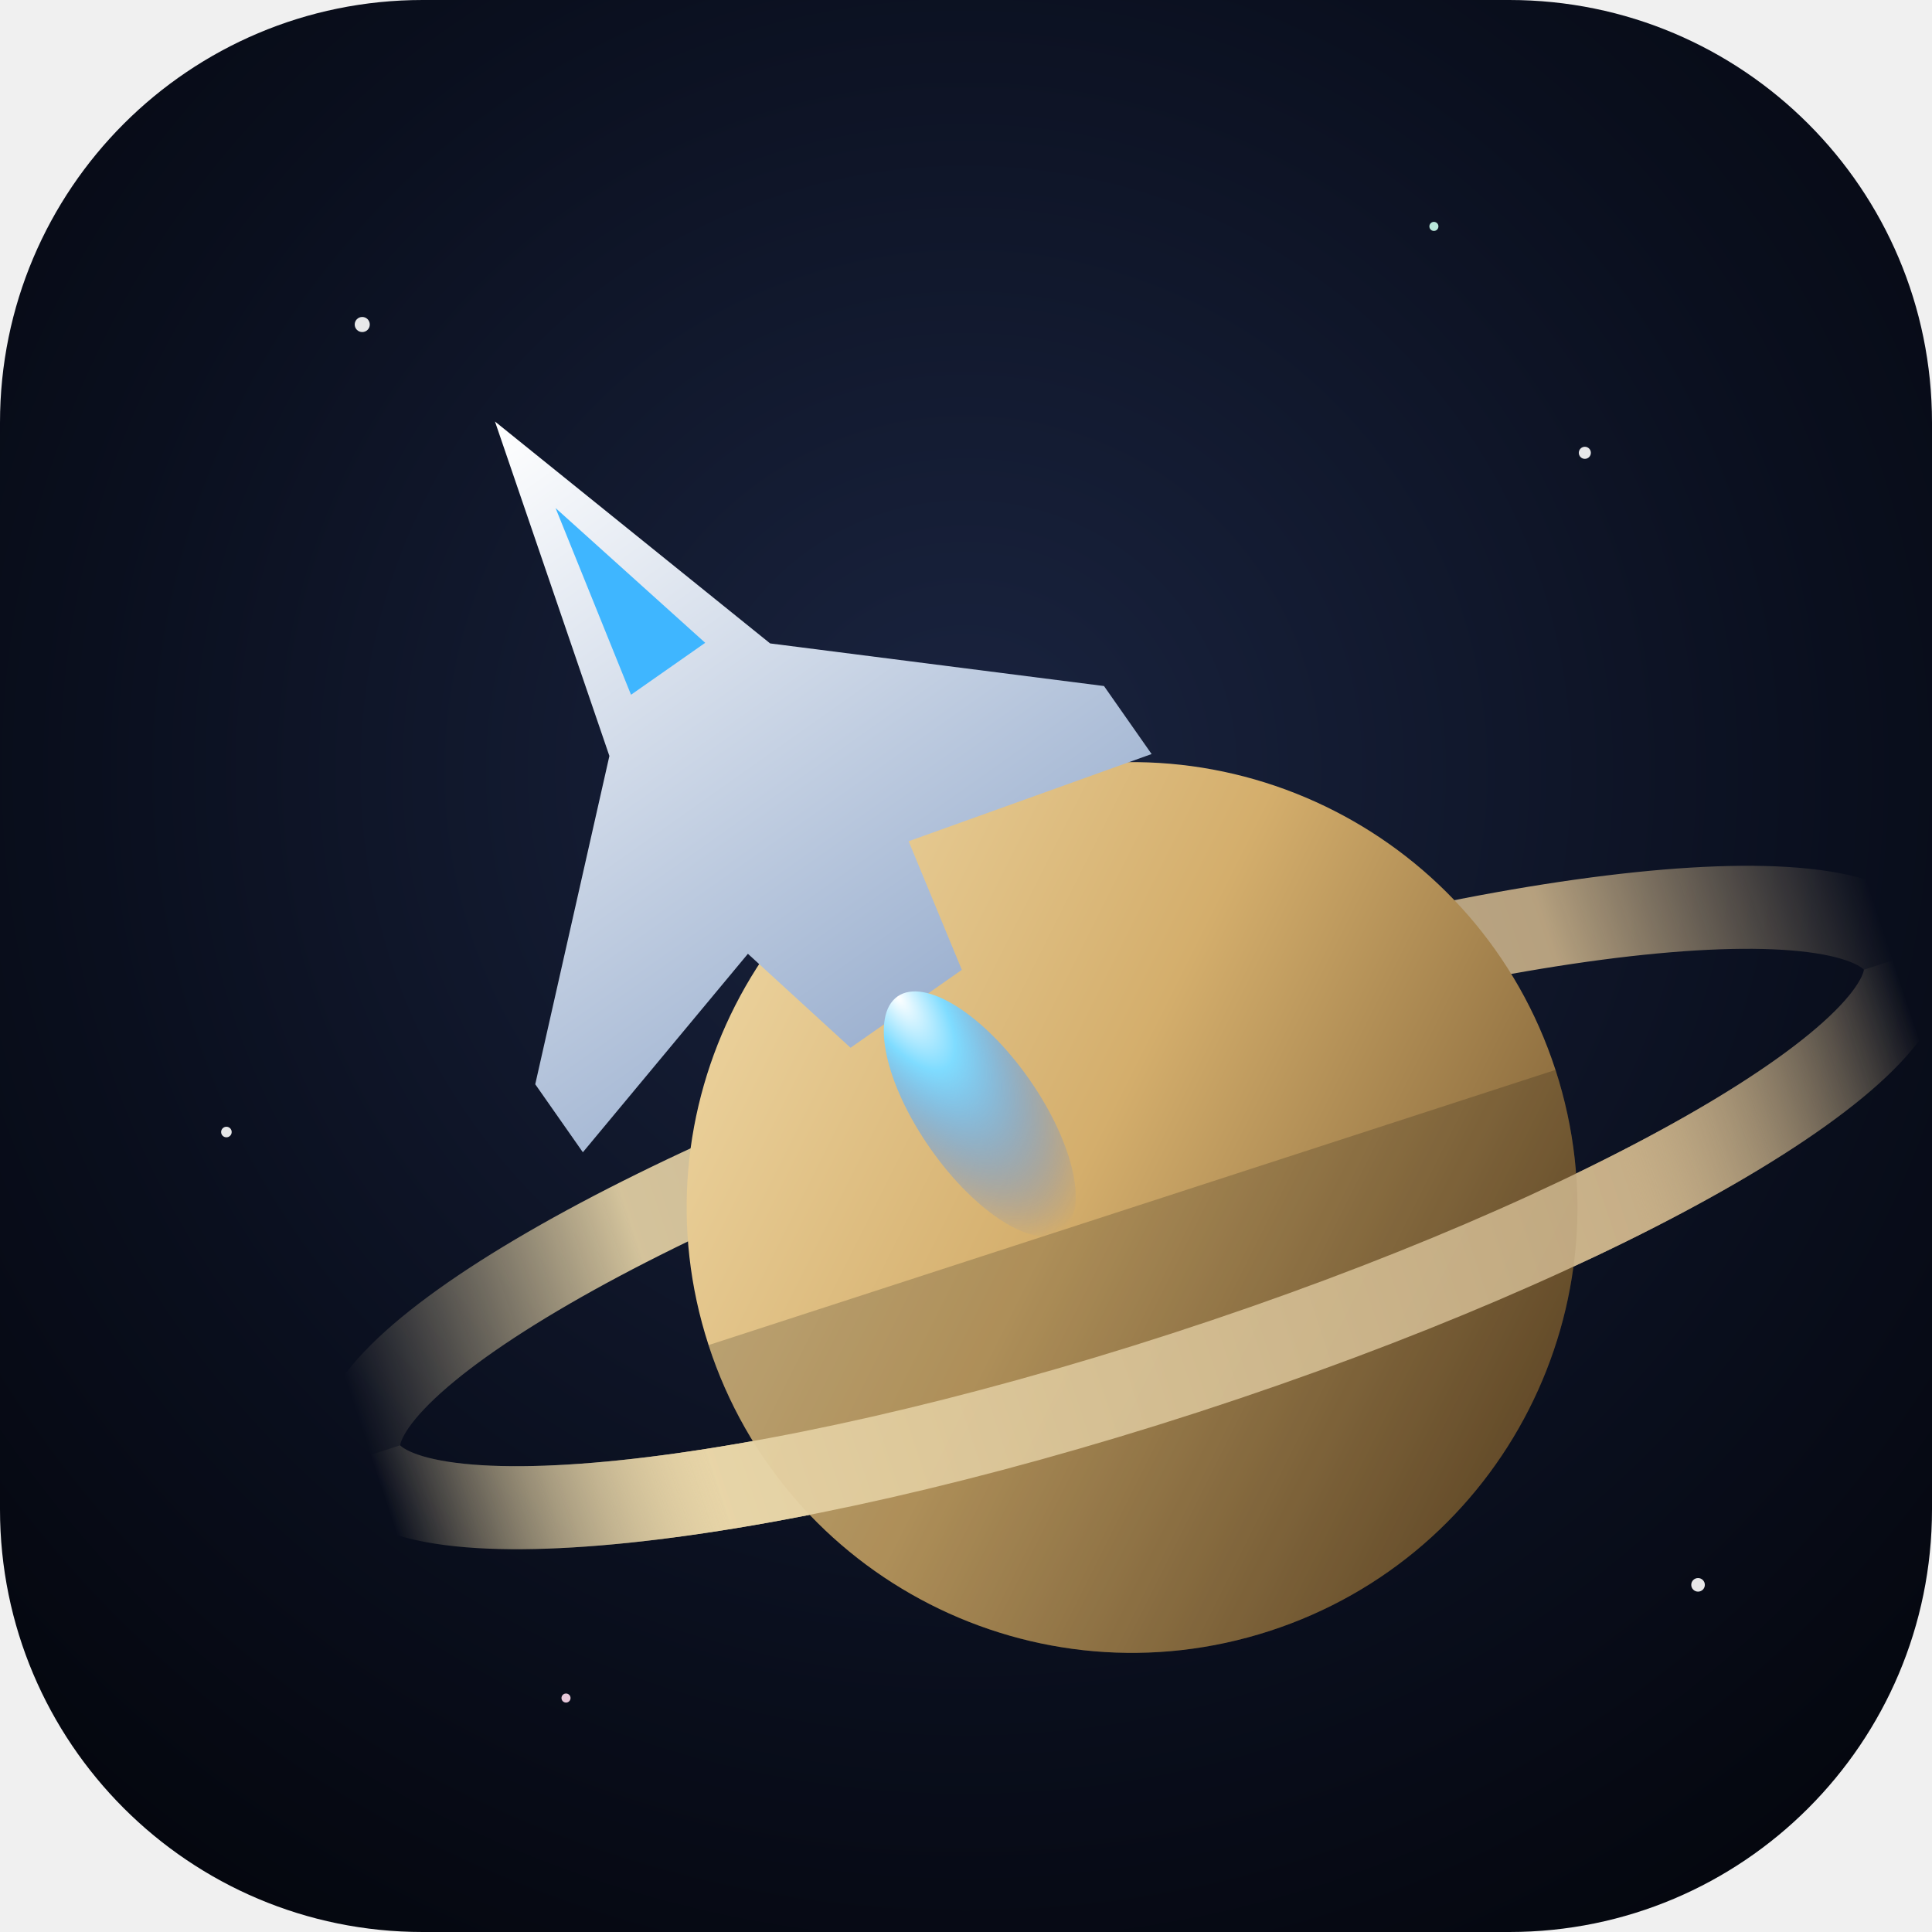
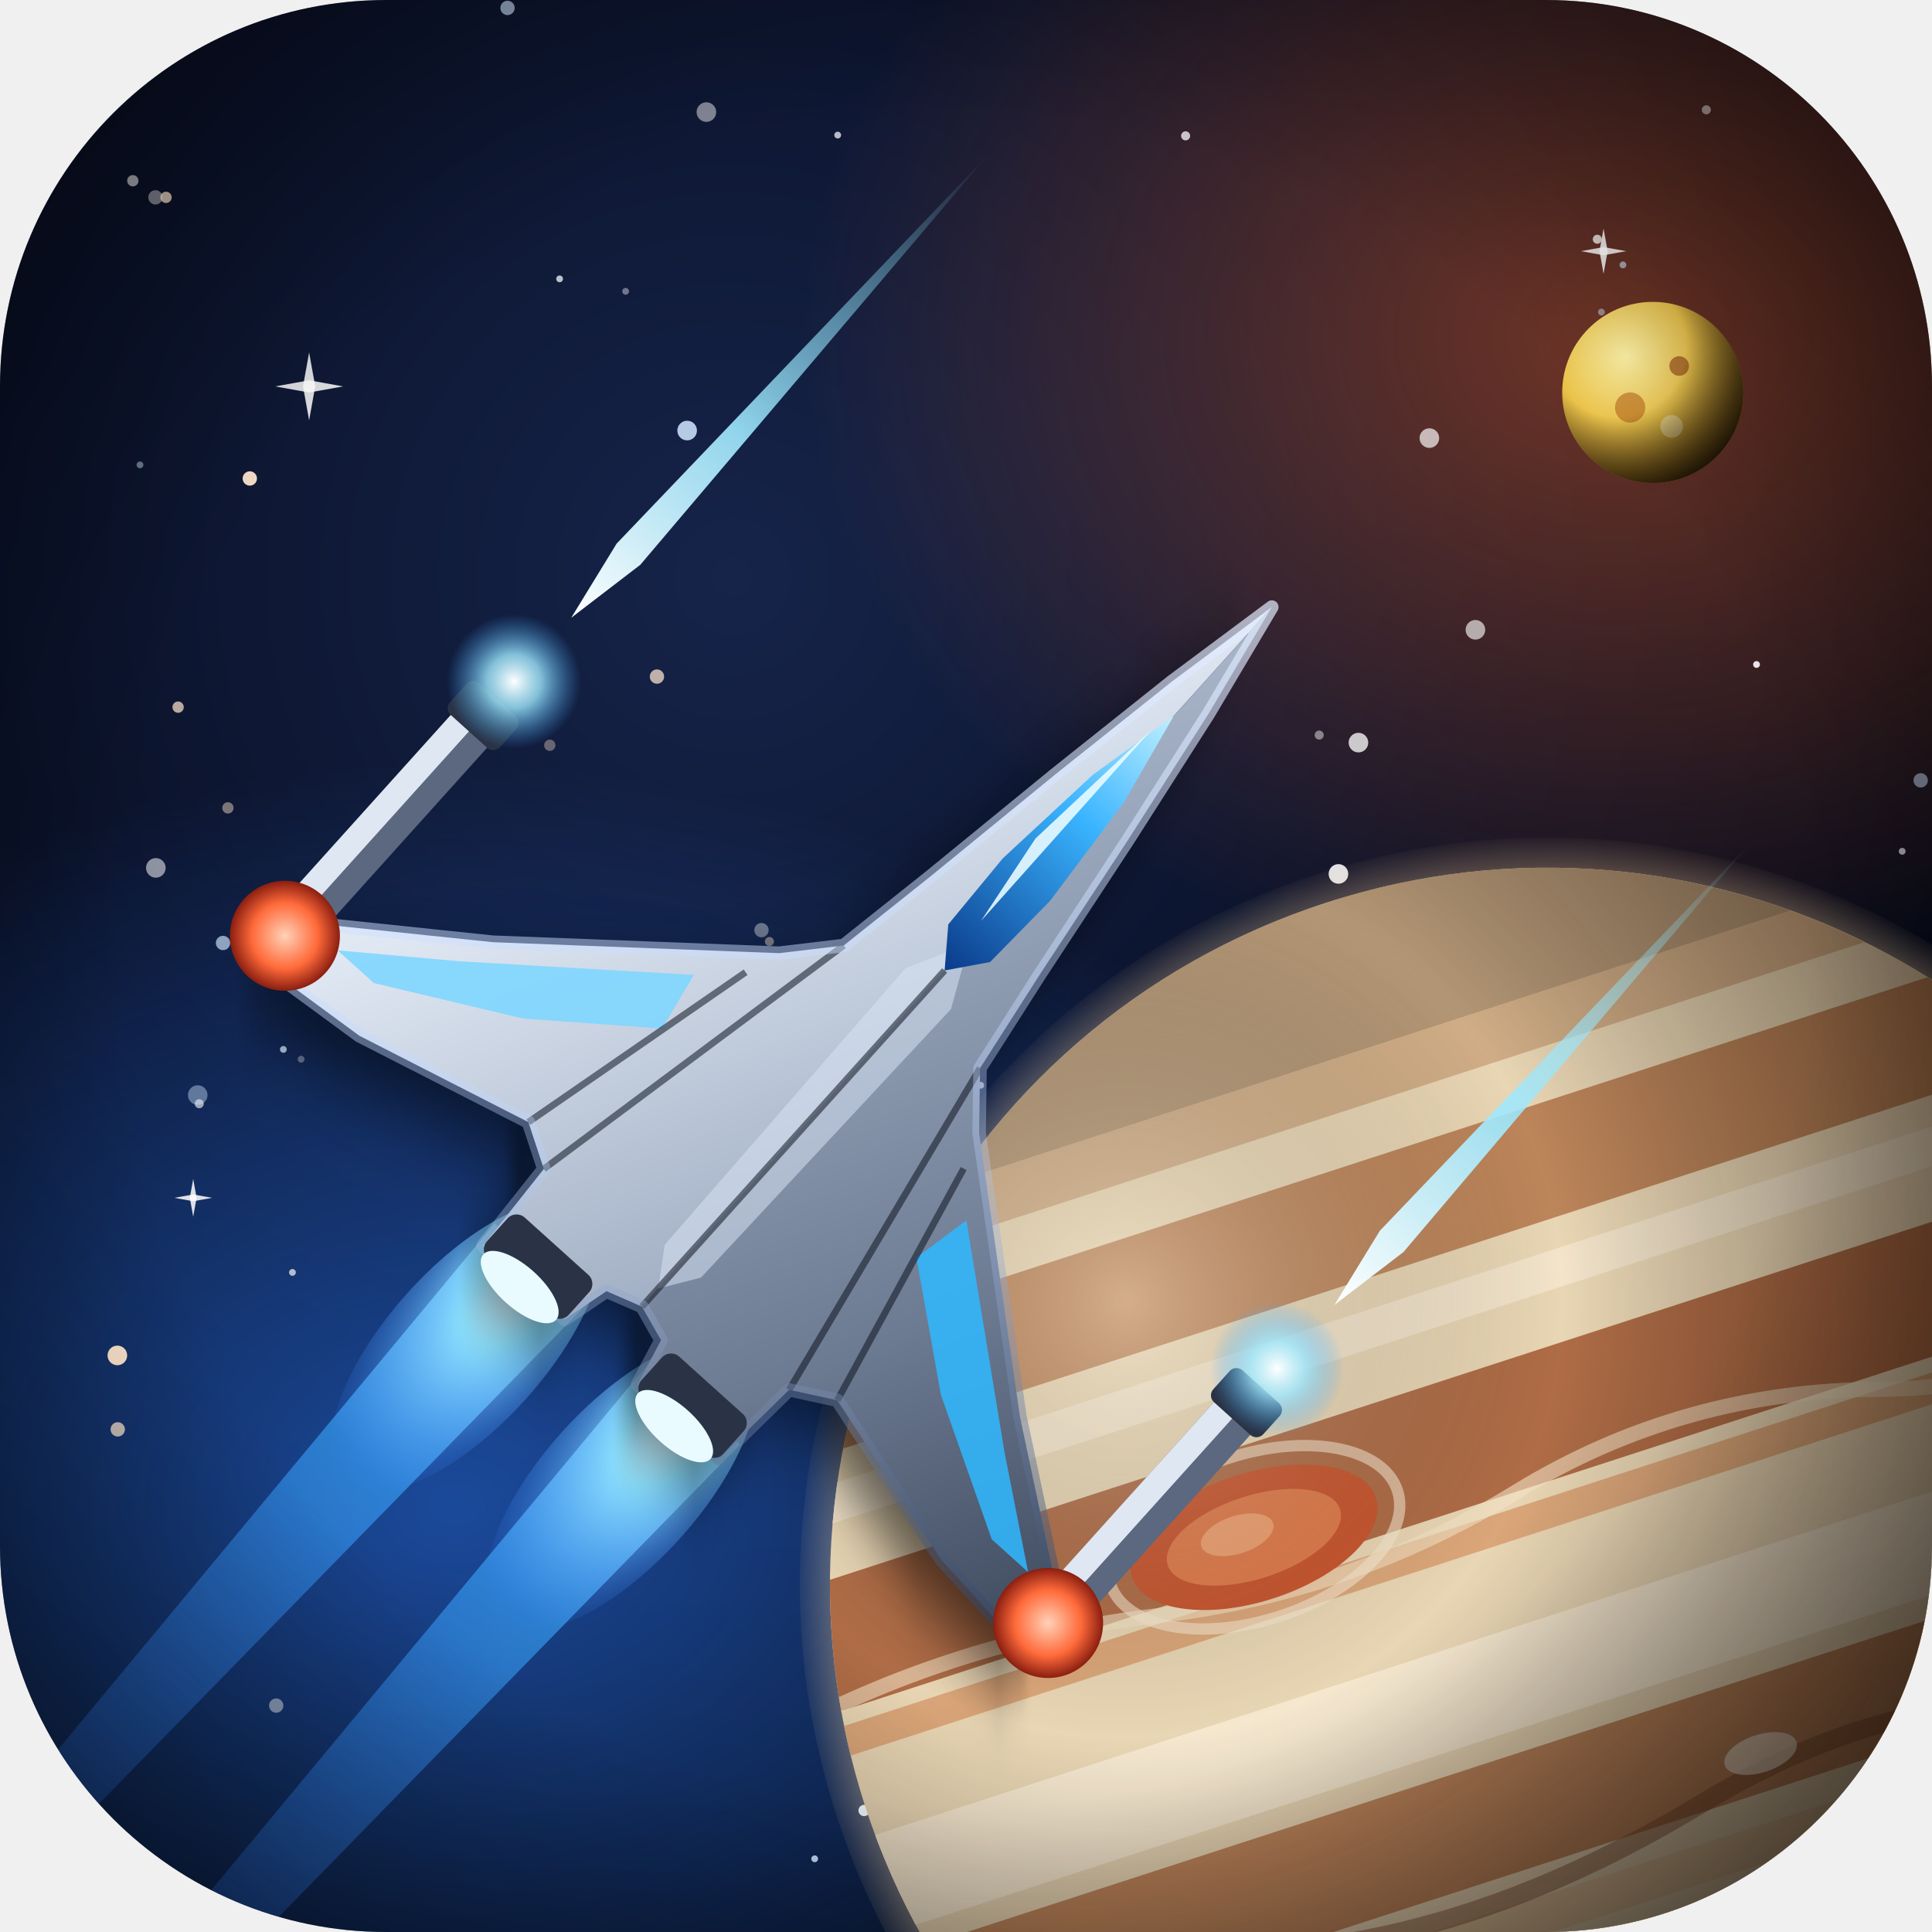
<svg xmlns="http://www.w3.org/2000/svg" width="512" height="512" viewBox="0 0 512 512">
  <defs>
-     <radialGradient id="bg" cx="50%" cy="40%" r="75%">
-       <stop offset="0" stop-color="#1a2440" />
-       <stop offset="0.6" stop-color="#0a0f1e" />
-       <stop offset="1" stop-color="#03050b" />
-     </radialGradient>
-     <linearGradient id="planet" x1="0" y1="0" x2="1" y2="1">
-       <stop offset="0" stop-color="#f4dfae" />
-       <stop offset="0.45" stop-color="#d4ae6c" />
-       <stop offset="1" stop-color="#5a3f1e" />
+     <radialGradient id="space" cx="38%" cy="30%" r="85%">
+       <stop offset="0" stop-color="#16244a" />
+       <stop offset="0.45" stop-color="#0a1128" />
+       <stop offset="1" stop-color="#020309" />
+     </radialGradient>
+     <radialGradient id="nebBlue" cx="50%" cy="50%" r="50%">
+       <stop offset="0" stop-color="#2a7bff" stop-opacity="0.55" />
+       <stop offset="1" stop-color="#2a7bff" stop-opacity="0" />
+     </radialGradient>
+     <radialGradient id="nebOrange" cx="50%" cy="50%" r="50%">
+       <stop offset="0" stop-color="#ff6a2a" stop-opacity="0.42" />
+       <stop offset="1" stop-color="#ff6a2a" stop-opacity="0" />
+     </radialGradient>
+     <radialGradient id="planet" cx="30%" cy="25%" r="80%">
+       <stop offset="0" stop-color="#fbe7b9" />
+       <stop offset="0.35" stop-color="#e0b874" />
+       <stop offset="0.75" stop-color="#8a5a2a" />
+       <stop offset="1" stop-color="#2a170a" />
+     </radialGradient>
+     <linearGradient id="bands" x1="0" y1="0" x2="0" y2="1">
+       <stop offset="0" stop-color="#fff" stop-opacity="0" />
+       <stop offset="0.3" stop-color="#7a4a1e" stop-opacity="0.35" />
+       <stop offset="0.38" stop-color="#fff3d6" stop-opacity="0.25" />
+       <stop offset="0.55" stop-color="#6a3c16" stop-opacity="0.3" />
+       <stop offset="0.7" stop-color="#fff" stop-opacity="0" />
    </linearGradient>
    <linearGradient id="ring" x1="0" y1="0" x2="1" y2="0">
-       <stop offset="0" stop-color="#e9d6a8" stop-opacity="0" />
-       <stop offset="0.2" stop-color="#e9d6a8" stop-opacity="0.9" />
-       <stop offset="0.8" stop-color="#c8b088" stop-opacity="0.9" />
-       <stop offset="1" stop-color="#c8b088" stop-opacity="0" />
-     </linearGradient>
-     <linearGradient id="ship" x1="0" y1="0" x2="0" y2="1">
+       <stop offset="0" stop-color="#f1dcae" stop-opacity="0" />
+       <stop offset="0.25" stop-color="#f1dcae" stop-opacity="0.95" />
+       <stop offset="0.7" stop-color="#c79c62" stop-opacity="0.85" />
+       <stop offset="1" stop-color="#c79c62" stop-opacity="0" />
+     </linearGradient>
+     <radialGradient id="atmo" cx="50%" cy="50%" r="50%">
+       <stop offset="0.9" stop-color="#ffd9a0" stop-opacity="0.55" />
+       <stop offset="1" stop-color="#ffd9a0" stop-opacity="0" />
+     </radialGradient>
+     <radialGradient id="limb" cx="28%" cy="22%" r="88%">
+       <stop offset="0" stop-color="#fff8e8" stop-opacity="0.35" />
+       <stop offset="0.35" stop-color="#000" stop-opacity="0" />
+       <stop offset="0.72" stop-color="#140800" stop-opacity="0.55" />
+       <stop offset="1" stop-color="#050200" stop-opacity="0.95" />
+     </radialGradient>
+     <radialGradient id="io" cx="35%" cy="30%" r="75%">
+       <stop offset="0" stop-color="#fff3a8" />
+       <stop offset="0.5" stop-color="#e9c24a" />
+       <stop offset="1" stop-color="#9a6a1a" />
+     </radialGradient>
+     <radialGradient id="moonShade" cx="30%" cy="25%" r="85%">
+       <stop offset="0.45" stop-color="#000" stop-opacity="0" />
+       <stop offset="1" stop-color="#000" stop-opacity="0.85" />
+     </radialGradient>
+     <linearGradient id="hullLit" x1="0" y1="0" x2="1" y2="1">
      <stop offset="0" stop-color="#ffffff" />
-       <stop offset="1" stop-color="#9fb3d1" />
-     </linearGradient>
-     <radialGradient id="flame" cx="50%" cy="0%" r="100%">
+       <stop offset="0.5" stop-color="#dfe7f2" />
+       <stop offset="1" stop-color="#9eacc2" />
+     </linearGradient>
+     <linearGradient id="hullDark" x1="0" y1="0" x2="1" y2="1">
+       <stop offset="0" stop-color="#a9b6ca" />
+       <stop offset="0.6" stop-color="#6c7a92" />
+       <stop offset="1" stop-color="#3a4558" />
+     </linearGradient>
+     <linearGradient id="rim" x1="0" y1="0" x2="1" y2="1">
+       <stop offset="0" stop-color="#ffffff" stop-opacity="0.95" />
+       <stop offset="0.6" stop-color="#bcd4ff" stop-opacity="0.35" />
+       <stop offset="1" stop-color="#22304a" stop-opacity="0.6" />
+     </linearGradient>
+     <linearGradient id="canopy" x1="0" y1="0" x2="0" y2="1">
+       <stop offset="0" stop-color="#bff0ff" />
+       <stop offset="0.4" stop-color="#3ab4ff" />
+       <stop offset="1" stop-color="#0a3a8a" />
+     </linearGradient>
+     <linearGradient id="plume" x1="0" y1="0" x2="0" y2="1">
+       <stop offset="0" stop-color="#9ee8ff" stop-opacity="0.95" />
+       <stop offset="0.25" stop-color="#3aa8ff" stop-opacity="0.6" />
+       <stop offset="1" stop-color="#2a5cff" stop-opacity="0" />
+     </linearGradient>
+     <radialGradient id="plumeCore" cx="50%" cy="20%" r="80%">
      <stop offset="0" stop-color="#ffffff" />
-       <stop offset="0.3" stop-color="#7fdcff" />
-       <stop offset="1" stop-color="#2a6cff" stop-opacity="0" />
-     </radialGradient>
+       <stop offset="0.35" stop-color="#8fe4ff" stop-opacity="0.9" />
+       <stop offset="1" stop-color="#2a7bff" stop-opacity="0" />
+     </radialGradient>
+     <linearGradient id="bolt" x1="0" y1="0" x2="0" y2="1">
+       <stop offset="0" stop-color="#7fe0ff" stop-opacity="0" />
+       <stop offset="0.6" stop-color="#9fe9ff" stop-opacity="0.9" />
+       <stop offset="1" stop-color="#ffffff" />
+     </linearGradient>
+     <radialGradient id="pod">
+       <stop offset="0" stop-color="#ffd1b8" />
+       <stop offset="0.6" stop-color="#ff6a3a" />
+       <stop offset="1" stop-color="#8a1e10" />
+     </radialGradient>
+     <radialGradient id="flash">
+       <stop offset="0" stop-color="#ffffff" />
+       <stop offset="0.4" stop-color="#9fe9ff" stop-opacity="0.8" />
+       <stop offset="1" stop-color="#3aa8ff" stop-opacity="0" />
+     </radialGradient>
+     <radialGradient id="vignette" cx="50%" cy="50%" r="72%">
+       <stop offset="0.6" stop-color="#000" stop-opacity="0" />
+       <stop offset="1" stop-color="#000" stop-opacity="0.55" />
+     </radialGradient>
+     <filter id="drop" x="-50%" y="-50%" width="200%" height="200%">
+       <feGaussianBlur stdDeviation="5" />
+     </filter>
+     <clipPath id="planetClip">
+       <circle cx="0" cy="0" r="300" />
+     </clipPath>
  </defs>
-   <rect width="512" height="512" rx="112" fill="url(#bg)" />
-   <g opacity="0.9">
-     <circle cx="96" cy="86" r="2" fill="#fff" />
-     <circle cx="420" cy="120" r="1.6" fill="#fff" />
-     <circle cx="380" cy="60" r="1.2" fill="#cfe" />
-     <circle cx="60" cy="300" r="1.4" fill="#fff" />
-     <circle cx="450" cy="420" r="1.8" fill="#fff" />
-     <circle cx="150" cy="450" r="1.2" fill="#fde" />
-   </g>
-   <g transform="rotate(-18 300 320)">
-     <ellipse cx="300" cy="320" rx="215" ry="46" fill="none" stroke="url(#ring)" stroke-width="22" />
-     <circle cx="300" cy="320" r="118" fill="url(#planet)" />
-     <path d="M182 320 a118 118 0 0 0 236 0" fill="#000" opacity="0.18" />
-     <path d="M85 320 a215 46 0 0 0 430 0" fill="none" stroke="url(#ring)" stroke-width="22" />
-   </g>
-   <g transform="translate(200 210) rotate(-35)">
-     <path d="M0 -120 L26 -30 L92 30 L92 52 L26 34 L18 70 L-18 70 L-26 34 L-92 52 L-92 30 L-26 -30 Z" fill="url(#ship)" />
-     <path d="M0 -92 L12 -40 L-12 -40 Z" fill="#3fb6ff" />
-     <ellipse cx="0" cy="104" rx="16" ry="38" fill="url(#flame)" />
+   <clipPath id="round">
+     <rect width="512" height="512" rx="102.4" />
+   </clipPath>
+   <g clip-path="url(#round)">
+     <rect width="512" height="512" fill="url(#space)" />
+     <ellipse cx="120.0" cy="400.0" rx="260.0" ry="200.0" fill="url(#nebBlue)" />
+     <ellipse cx="430.0" cy="90.0" rx="220.0" ry="170.0" fill="url(#nebOrange)" />
+     <circle cx="165.8" cy="77.2" r="0.90" fill="#ffffff" opacity="0.40" />
+     <circle cx="187.2" cy="29.7" r="2.60" fill="#ffffff" opacity="0.49" />
+     <circle cx="222.0" cy="35.8" r="0.90" fill="#ffffff" opacity="0.71" />
+     <circle cx="423.3" cy="63.4" r="1.20" fill="#ffffff" opacity="0.76" />
+     <circle cx="295.5" cy="203.1" r="1.20" fill="#ffffff" opacity="0.38" />
+     <circle cx="148.3" cy="73.9" r="0.90" fill="#ffffff" opacity="0.72" />
+     <circle cx="52.8" cy="292.5" r="1.20" fill="#ffffff" opacity="0.59" />
+     <circle cx="289.0" cy="316.9" r="1.90" fill="#ffe6cf" opacity="0.79" />
+     <circle cx="397.9" cy="238.4" r="1.90" fill="#ffffff" opacity="0.59" />
+     <circle cx="406.7" cy="357.9" r="1.20" fill="#cfe6ff" opacity="0.40" />
+     <circle cx="268.9" cy="448.1" r="1.90" fill="#ffffff" opacity="0.54" />
+     <circle cx="60.4" cy="214.1" r="1.50" fill="#ffe6cf" opacity="0.45" />
+     <circle cx="215.9" cy="492.6" r="0.90" fill="#cfe6ff" opacity="0.85" />
+     <circle cx="174.1" cy="179.3" r="1.90" fill="#ffe6cf" opacity="0.73" />
+     <circle cx="35.2" cy="47.9" r="1.50" fill="#ffffff" opacity="0.66" />
+     <circle cx="31.1" cy="359.2" r="2.60" fill="#ffe6cf" opacity="1.00" />
+     <circle cx="145.7" cy="197.5" r="1.50" fill="#ffe6cf" opacity="0.36" />
+     <circle cx="182.0" cy="312.8" r="1.90" fill="#cfe6ff" opacity="0.39" />
+     <circle cx="66.2" cy="126.8" r="1.90" fill="#ffe6cf" opacity="0.95" />
+     <circle cx="41.3" cy="230.0" r="2.60" fill="#ffffff" opacity="0.53" />
+     <circle cx="419.5" cy="442.4" r="1.50" fill="#cfe6ff" opacity="0.81" />
+     <circle cx="349.6" cy="194.8" r="1.20" fill="#ffffff" opacity="0.45" />
+     <circle cx="77.5" cy="337.2" r="0.90" fill="#ffffff" opacity="0.67" />
+     <circle cx="134.5" cy="2.1" r="1.90" fill="#cfe6ff" opacity="0.70" />
+     <circle cx="488.0" cy="353.5" r="2.60" fill="#ffffff" opacity="0.97" />
+     <circle cx="233.8" cy="445.9" r="2.60" fill="#ffe6cf" opacity="0.61" />
+     <circle cx="201.8" cy="246.5" r="1.90" fill="#ffffff" opacity="0.39" />
+     <circle cx="504.1" cy="225.6" r="0.90" fill="#ffffff" opacity="0.57" />
+     <circle cx="52.4" cy="290.2" r="2.60" fill="#cfe6ff" opacity="0.42" />
+     <circle cx="314.2" cy="36.0" r="1.20" fill="#ffffff" opacity="0.75" />
+     <circle cx="324.8" cy="489.2" r="2.60" fill="#ffffff" opacity="0.59" />
+     <circle cx="59.1" cy="249.9" r="1.90" fill="#cfe6ff" opacity="0.66" />
+     <circle cx="44.0" cy="52.3" r="1.50" fill="#ffe6cf" opacity="0.83" />
+     <circle cx="424.4" cy="82.7" r="0.90" fill="#cfe6ff" opacity="0.48" />
+     <circle cx="75.1" cy="278.1" r="0.90" fill="#cfe6ff" opacity="0.84" />
+     <circle cx="501.0" cy="442.0" r="1.50" fill="#ffffff" opacity="0.69" />
+     <circle cx="182.1" cy="114.1" r="2.60" fill="#cfe6ff" opacity="0.86" />
+     <circle cx="325.9" cy="314.0" r="1.20" fill="#ffe6cf" opacity="0.87" />
+     <circle cx="378.8" cy="116.1" r="2.60" fill="#ffffff" opacity="0.67" />
+     <circle cx="506.7" cy="404.5" r="1.90" fill="#cfe6ff" opacity="0.52" />
+     <circle cx="229.0" cy="479.8" r="1.50" fill="#cfe6ff" opacity="0.97" />
+     <circle cx="41.2" cy="52.3" r="1.90" fill="#ffffff" opacity="0.48" />
+     <circle cx="247.1" cy="504.4" r="2.60" fill="#ffe6cf" opacity="0.90" />
+     <circle cx="465.5" cy="176.1" r="0.90" fill="#ffffff" opacity="0.89" />
+     <circle cx="465.8" cy="400.5" r="1.20" fill="#ffffff" opacity="0.66" />
+     <circle cx="222.2" cy="325.6" r="0.90" fill="#ffe6cf" opacity="0.87" />
+     <circle cx="237.1" cy="380.6" r="0.90" fill="#ffffff" opacity="0.82" />
+     <circle cx="508.5" cy="14.1" r="2.60" fill="#ffffff" opacity="0.94" />
+     <circle cx="313.1" cy="305.1" r="1.90" fill="#cfe6ff" opacity="0.78" />
+     <circle cx="79.8" cy="280.7" r="0.90" fill="#ffffff" opacity="0.36" />
+     <circle cx="269.6" cy="478.0" r="1.90" fill="#ffffff" opacity="0.99" />
+     <circle cx="423.0" cy="108.1" r="1.50" fill="#ffffff" opacity="0.49" />
+     <circle cx="391.0" cy="166.9" r="2.60" fill="#ffffff" opacity="0.62" />
+     <circle cx="31.2" cy="378.8" r="1.90" fill="#ffe6cf" opacity="0.78" />
+     <circle cx="423.5" cy="449.6" r="1.20" fill="#ffffff" opacity="0.70" />
+     <circle cx="446.9" cy="397.6" r="2.60" fill="#ffffff" opacity="0.35" />
+     <circle cx="88.2" cy="242.4" r="0.90" fill="#cfe6ff" opacity="0.71" />
+     <circle cx="349.4" cy="271.7" r="1.90" fill="#ffffff" opacity="0.86" />
+     <circle cx="452.2" cy="29.1" r="1.20" fill="#ffffff" opacity="0.53" />
+     <circle cx="259.9" cy="287.6" r="0.90" fill="#ffffff" opacity="0.64" />
+     <circle cx="354.7" cy="231.6" r="2.60" fill="#ffffff" opacity="0.87" />
+     <circle cx="358.0" cy="448.8" r="1.50" fill="#ffffff" opacity="0.95" />
+     <circle cx="430.1" cy="70.2" r="0.90" fill="#cfe6ff" opacity="0.61" />
+     <circle cx="37.1" cy="123.2" r="0.90" fill="#cfe6ff" opacity="0.49" />
+     <circle cx="401.4" cy="459.3" r="1.20" fill="#cfe6ff" opacity="0.96" />
+     <circle cx="73.2" cy="452.0" r="1.90" fill="#ffffff" opacity="0.49" />
+     <circle cx="203.9" cy="249.5" r="1.20" fill="#ffe6cf" opacity="0.45" />
+     <circle cx="509.0" cy="206.8" r="1.90" fill="#cfe6ff" opacity="0.48" />
+     <circle cx="47.2" cy="187.4" r="1.50" fill="#ffe6cf" opacity="0.71" />
+     <circle cx="360.0" cy="196.8" r="2.60" fill="#ffffff" opacity="0.76" />
+     <path d="M81.92 93.4 L83.54 102.4 L81.92 111.4 L80.3 102.4 Z" fill="#fff" opacity="0.85" />
+     <path d="M72.92 102.4 L81.92 104.02 L90.92 102.4 L81.92 100.78 Z" fill="#fff" opacity="0.85" />
+     <path d="M424.96 60.56 L426.04 66.56 L424.96 72.56 L423.88 66.56 Z" fill="#fff" opacity="0.85" />
+     <path d="M418.96 66.56 L424.96 67.64 L430.96 66.56 L424.96 65.48 Z" fill="#fff" opacity="0.85" />
+     <path d="M51.2 312.44 L52.1 317.44 L51.2 322.44 L50.3 317.44 Z" fill="#fff" opacity="0.85" />
+     <path d="M46.2 317.44 L51.2 318.34 L56.2 317.44 L51.2 316.54 Z" fill="#fff" opacity="0.85" />
+     <g transform="translate(438.0 104.0) scale(1.0)">
+       <circle r="24" fill="url(#io)" />
+       <circle cx="-6" cy="4" r="4" fill="#b5651d" opacity="0.6" />
+       <circle cx="7" cy="-7" r="2.6" fill="#8a3a12" opacity="0.6" />
+       <circle cx="5" cy="9" r="3" fill="#fff6c8" opacity="0.5" />
+       <circle r="24" fill="url(#moonShade)" />
+     </g>
+     <g transform="translate(410.0 420.0) scale(1.0) rotate(-18)">
+       <clipPath id="pc">
+         <circle r="190" />
+       </clipPath>
+       <circle r="198" fill="url(#atmo)" />
+       <g clip-path="url(#pc)">
+         <rect x="-200" y="-200" width="400" height="400" fill="#e9d6b4" />
+         <rect x="-200" y="-190" width="400" height="40" fill="#9c7a5a" opacity="0.7" />
+         <rect x="-200" y="-150" width="400" height="14" fill="#c9a27a" opacity="0.8" />
+         <rect x="-200" y="-122" width="400" height="30" fill="#b5774a" opacity="0.85" />
+         <rect x="-200" y="-84" width="400" height="10" fill="#f4e6cc" opacity="0.9" />
+         <rect x="-200" y="-60" width="400" height="34" fill="#a8603a" opacity="0.9" />
+         <rect x="-200" y="-22" width="400" height="8" fill="#d79a6a" opacity="0.8" />
+         <rect x="-200" y="8" width="400" height="26" fill="#f7ead2" opacity="0.9" />
+         <rect x="-200" y="40" width="400" height="30" fill="#b8784c" opacity="0.85" />
+         <rect x="-200" y="78" width="400" height="10" fill="#e3c39a" opacity="0.8" />
+         <rect x="-200" y="96" width="400" height="22" fill="#9a6a48" opacity="0.75" />
+         <rect x="-200" y="132" width="400" height="16" fill="#cfae88" opacity="0.7" />
+         <rect x="-200" y="156" width="400" height="40" fill="#8a6a52" opacity="0.7" />
+         <path d="M-200 -26 Q-150 -34 -100 -24 T0 -26 T100 -22 T200 -28" fill="none" stroke="#f4e2c4" stroke-width="4" opacity="0.6" />
+         <path d="M-200 70 Q-140 62 -90 72 T20 68 T120 74 T200 66" fill="none" stroke="#7a4426" stroke-width="5" opacity="0.45" />
+         <ellipse cx="-70" cy="-36" rx="34" ry="17" fill="#c8552e" />
+         <ellipse cx="-70" cy="-36" rx="24" ry="11" fill="#e07a4a" />
+         <ellipse cx="-74" cy="-38" rx="10" ry="5" fill="#f2a978" opacity="0.8" />
+         <ellipse cx="-70" cy="-36" rx="40" ry="22" fill="none" stroke="#f6e7cf" stroke-width="3" opacity="0.6" />
+         <ellipse cx="40" cy="60" rx="10" ry="5" fill="#fff4e0" opacity="0.7" />
+         <circle r="190" fill="url(#limb)" />
+       </g>
+     </g>
+     <g transform="translate(246.0 262.0) rotate(42) scale(1.62) translate(0 20)">
+       <path d="M-27 56 L-7 56 L-14 230 L-20 230 Z" fill="url(#plume)" />
+       <ellipse cx="-17" cy="74" rx="13" ry="30" fill="url(#plumeCore)" />
+       <path d="M7 56 L27 56 L20 230 L14 230 Z" fill="url(#plume)" />
+       <ellipse cx="17" cy="74" rx="13" ry="30" fill="url(#plumeCore)" />
+       <path d="M0.00 -104.00 L4.00 -84.00 L8.00 -60.00 L12.00 -34.00 L15.00 -16.00 L22.00 -8.00 L58.00 22.00 L80.00 38.00 L84.00 44.00 L84.00 50.00 L64.00 48.00 L34.00 40.00 L27.00 44.00 L26.00 60.00 L8.00 60.00 L6.00 52.00 L0.00 50.00 L-6.00 52.00 L-8.00 60.00 L-26.00 60.00 L-27.00 44.00 L-34.00 40.00 L-64.00 48.00 L-84.00 50.00 L-84.00 44.00 L-80.00 38.00 L-58.00 22.00 L-22.00 -8.00 L-15.00 -16.00 L-12.00 -34.00 L-8.00 -60.00 L-4.00 -84.00 Z" fill="#000" opacity="0.55" filter="url(#drop)" transform="translate(0 6)" />
+       <path d="M0.00 50.00 L-6.00 52.00 L-8.00 60.00 L-26.00 60.00 L-27.00 44.00 L-34.00 40.00 L-64.00 48.00 L-84.00 50.00 L-84.00 44.00 L-80.00 38.00 L-58.00 22.00 L-22.00 -8.00 L-15.00 -16.00 L-12.00 -34.00 L-8.00 -60.00 L-4.00 -84.00 L0.00 -104.00 Z" fill="url(#hullLit)" />
+       <path d="M0.00 -104.00 L4.00 -84.00 L8.00 -60.00 L12.00 -34.00 L15.00 -16.00 L22.00 -8.00 L58.00 22.00 L80.00 38.00 L84.00 44.00 L84.00 50.00 L64.00 48.00 L34.00 40.00 L27.00 44.00 L26.00 60.00 L8.00 60.00 L6.00 52.00 L0.00 50.00 Z" fill="url(#hullDark)" />
+       <path d="M30.00 4.00 L60.00 28.00 L76.00 40.00 L68.00 40.00 L46.00 28.00 L28.00 14.00 Z" fill="#2fb8ff" opacity="0.85" />
+       <path d="M-28.00 14.00 L-46.00 28.00 L-68.00 40.00 L-76.00 40.00 L-60.00 28.00 L-30.00 4.00 Z" fill="#7fd6ff" opacity="0.9" />
+       <path d="M0 -30 L5 -20 L4 40 L0 46 L-4 40 L-5 -20 Z" fill="#d7e2f2" opacity="0.55" />
+       <path d="M0.00 -80.00 L3.40 -64.00 L5.20 -44.00 L4.60 -30.00 L0.00 -24.00 L-4.60 -30.00 L-5.20 -44.00 L-3.40 -64.00 Z" fill="url(#canopy)" />
+       <path d="M-1.2 -76 L-3.4 -50 L-1 -34 Z" fill="#e8fbff" opacity="0.9" />
+       <g stroke="#0d1420" stroke-width="1.1" opacity="0.55" fill="none">
+         <path d="M0 -24 L0 50" />
+         <path d="M15 -16 L27 44" />
+         <path d="M-15 -16 L-27 44" />
+         <path d="M24 -2 L34 40" />
+         <path d="M-24 -2 L-34 40" />
+       </g>
+       <path d="M0.00 -104.00 L4.00 -84.00 L8.00 -60.00 L12.00 -34.00 L15.00 -16.00 L22.00 -8.00 L58.00 22.00 L80.00 38.00 L84.00 44.00 L84.00 50.00 L64.00 48.00 L34.00 40.00 L27.00 44.00 L26.00 60.00 L8.00 60.00 L6.00 52.00 L0.00 50.00 L-6.00 52.00 L-8.00 60.00 L-26.00 60.00 L-27.00 44.00 L-34.00 40.00 L-64.00 48.00 L-84.00 50.00 L-84.00 44.00 L-80.00 38.00 L-58.00 22.00 L-22.00 -8.00 L-15.00 -16.00 L-12.00 -34.00 L-8.00 -60.00 L-4.00 -84.00 Z" fill="none" stroke="url(#rim)" stroke-width="2.2" stroke-linejoin="round" />
+       <rect x="-26" y="52" width="18" height="9" rx="2" fill="#2a3345" />
+       <ellipse cx="-17" cy="61" rx="8" ry="3.4" fill="#e9fbff" />
+       <rect x="8" y="52" width="18" height="9" rx="2" fill="#2a3345" />
+       <ellipse cx="17" cy="61" rx="8" ry="3.4" fill="#e9fbff" />
+       <path d="M-84 -128 L-81.4 -40 L-84 -26 L-86.6 -40 Z" fill="url(#bolt)" />
+       <rect x="-88" y="-4" width="8" height="50" rx="2" fill="#5b6880" />
+       <rect x="-88" y="-4" width="4" height="50" rx="1.5" fill="#dfe7f2" />
+       <rect x="-89.5" y="-8" width="11" height="7" rx="1.5" fill="#2a3345" />
+       <circle cx="-84" cy="44" r="9" fill="url(#pod)" />
+       <circle cx="-84" cy="-12" r="11" fill="url(#flash)" />
+       <path d="M84 -128 L86.6 -40 L84 -26 L81.4 -40 Z" fill="url(#bolt)" />
+       <rect x="80" y="-4" width="8" height="50" rx="2" fill="#5b6880" />
+       <rect x="80" y="-4" width="4" height="50" rx="1.5" fill="#dfe7f2" />
+       <rect x="78.5" y="-8" width="11" height="7" rx="1.5" fill="#2a3345" />
+       <circle cx="84" cy="44" r="9" fill="url(#pod)" />
+       <circle cx="84" cy="-12" r="11" fill="url(#flash)" />
+     </g>
+     <rect width="512" height="512" fill="url(#vignette)" />
  </g>
</svg>
